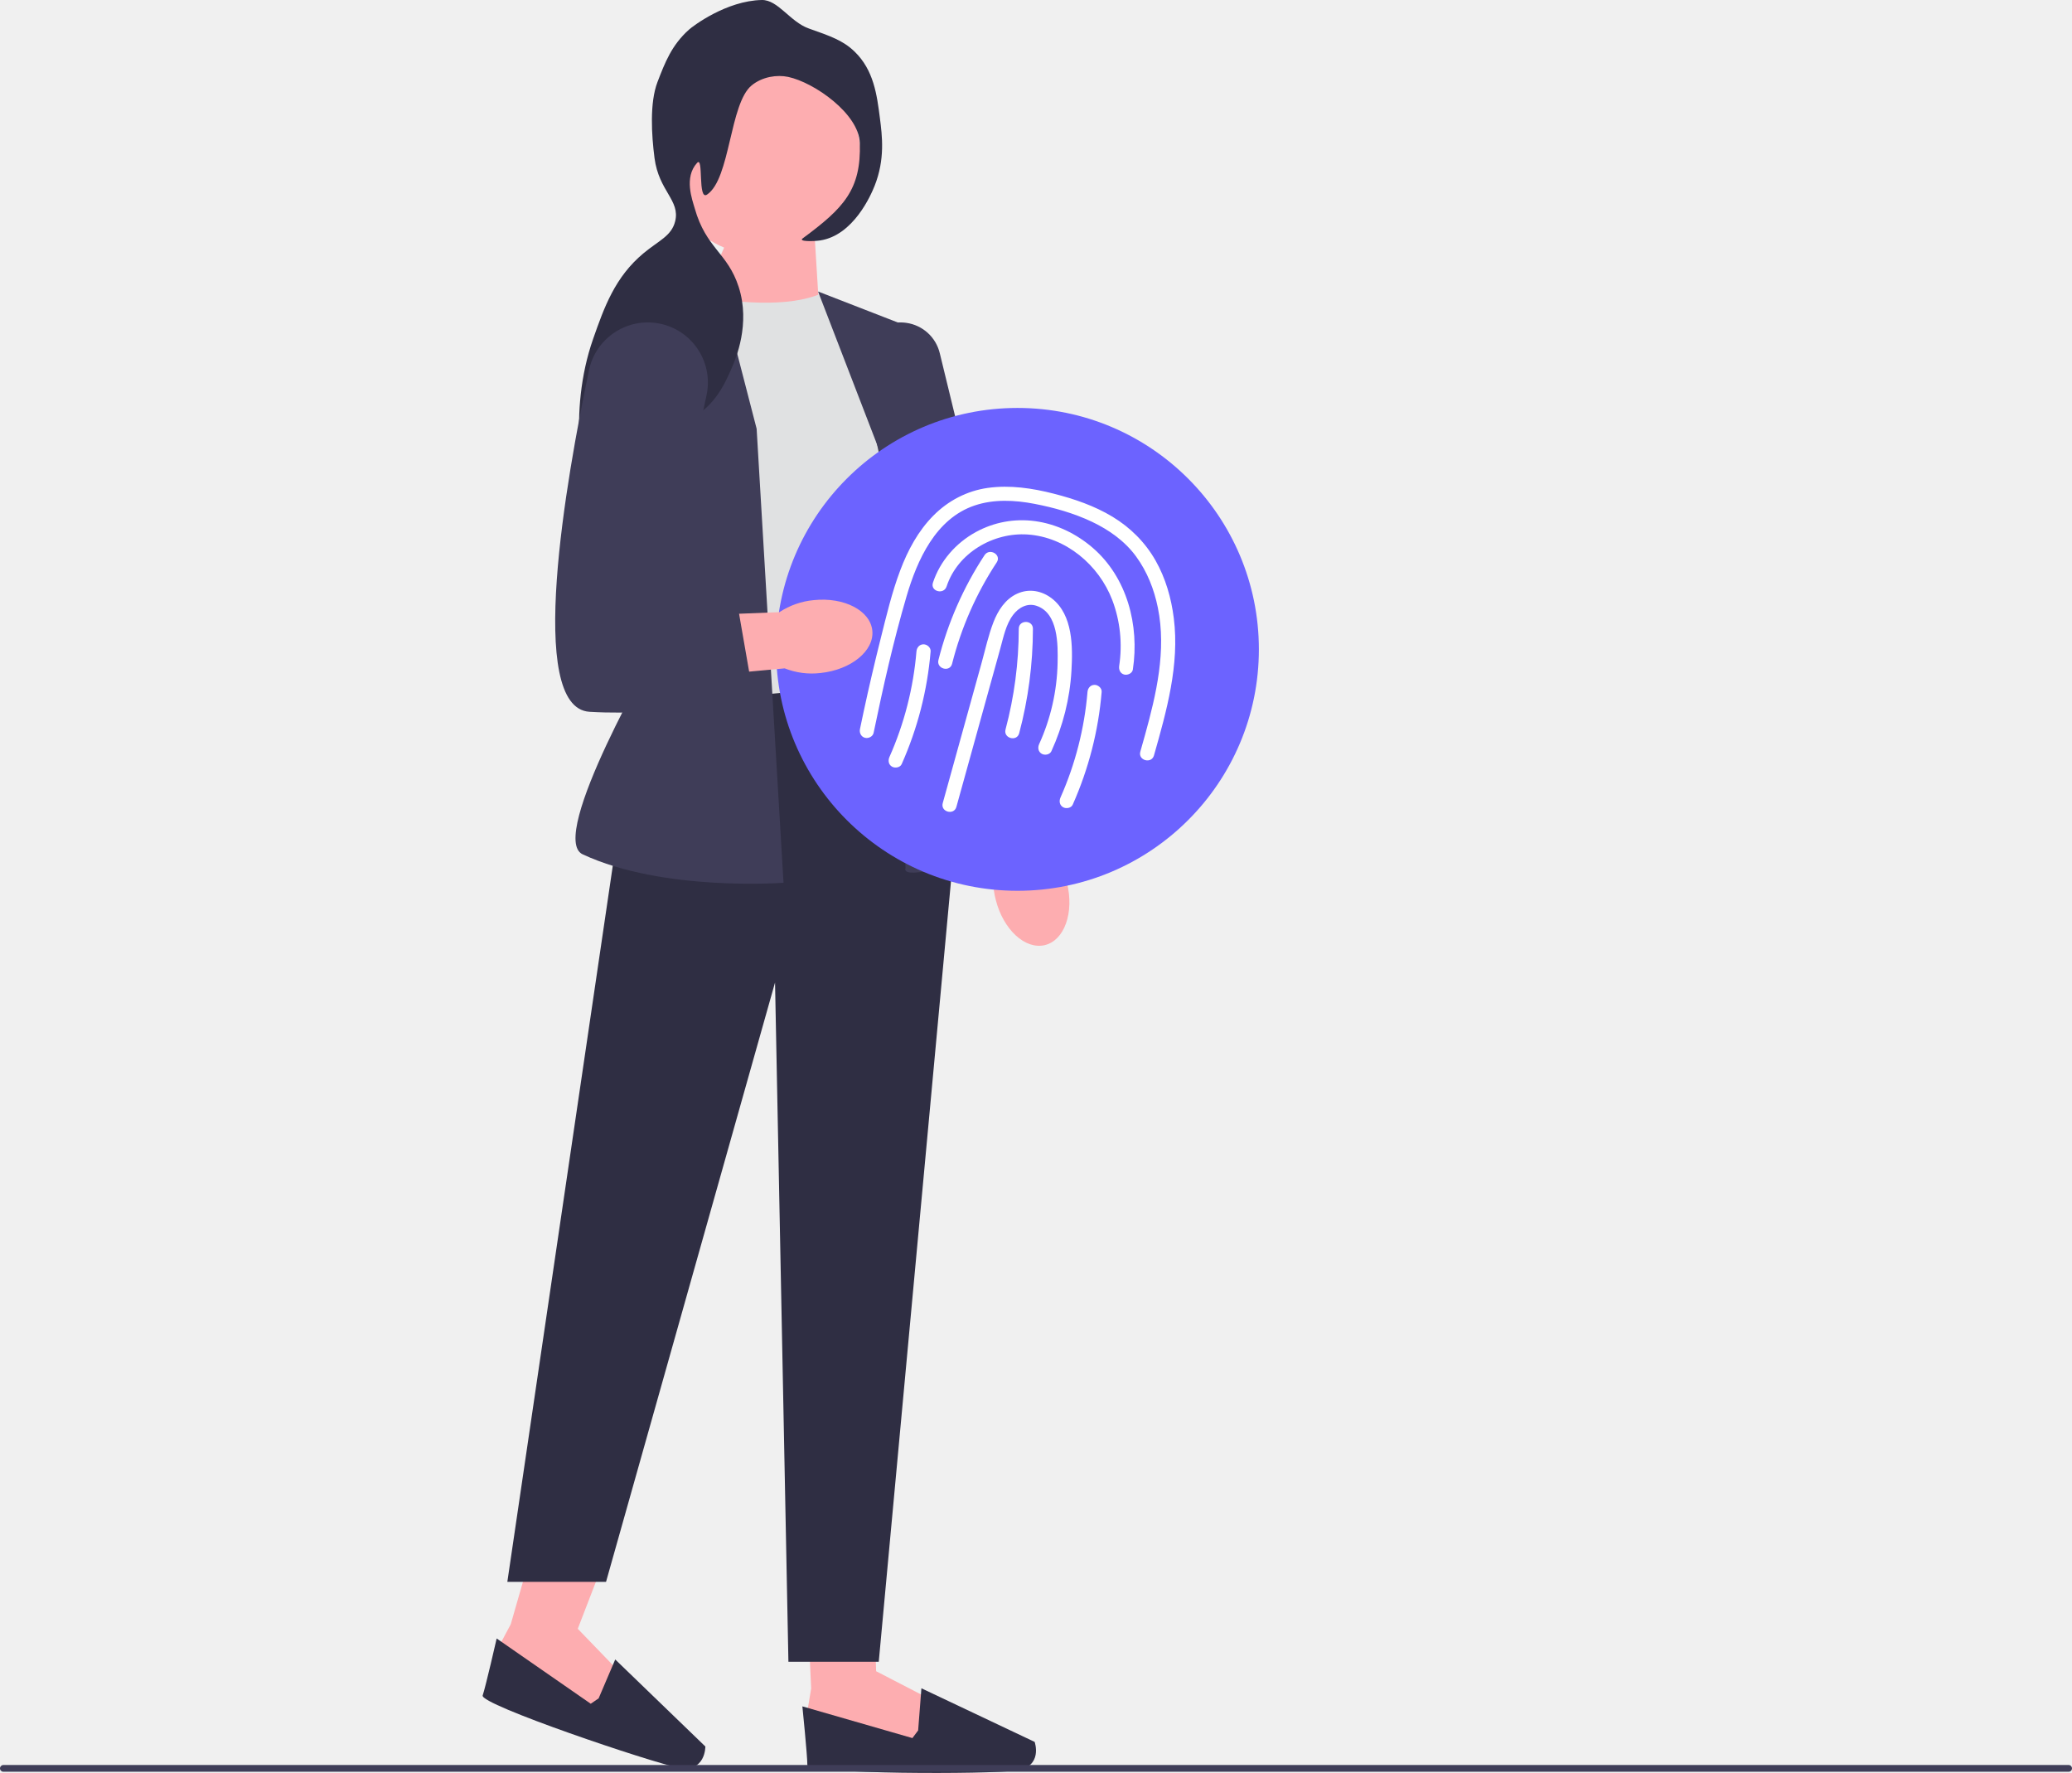
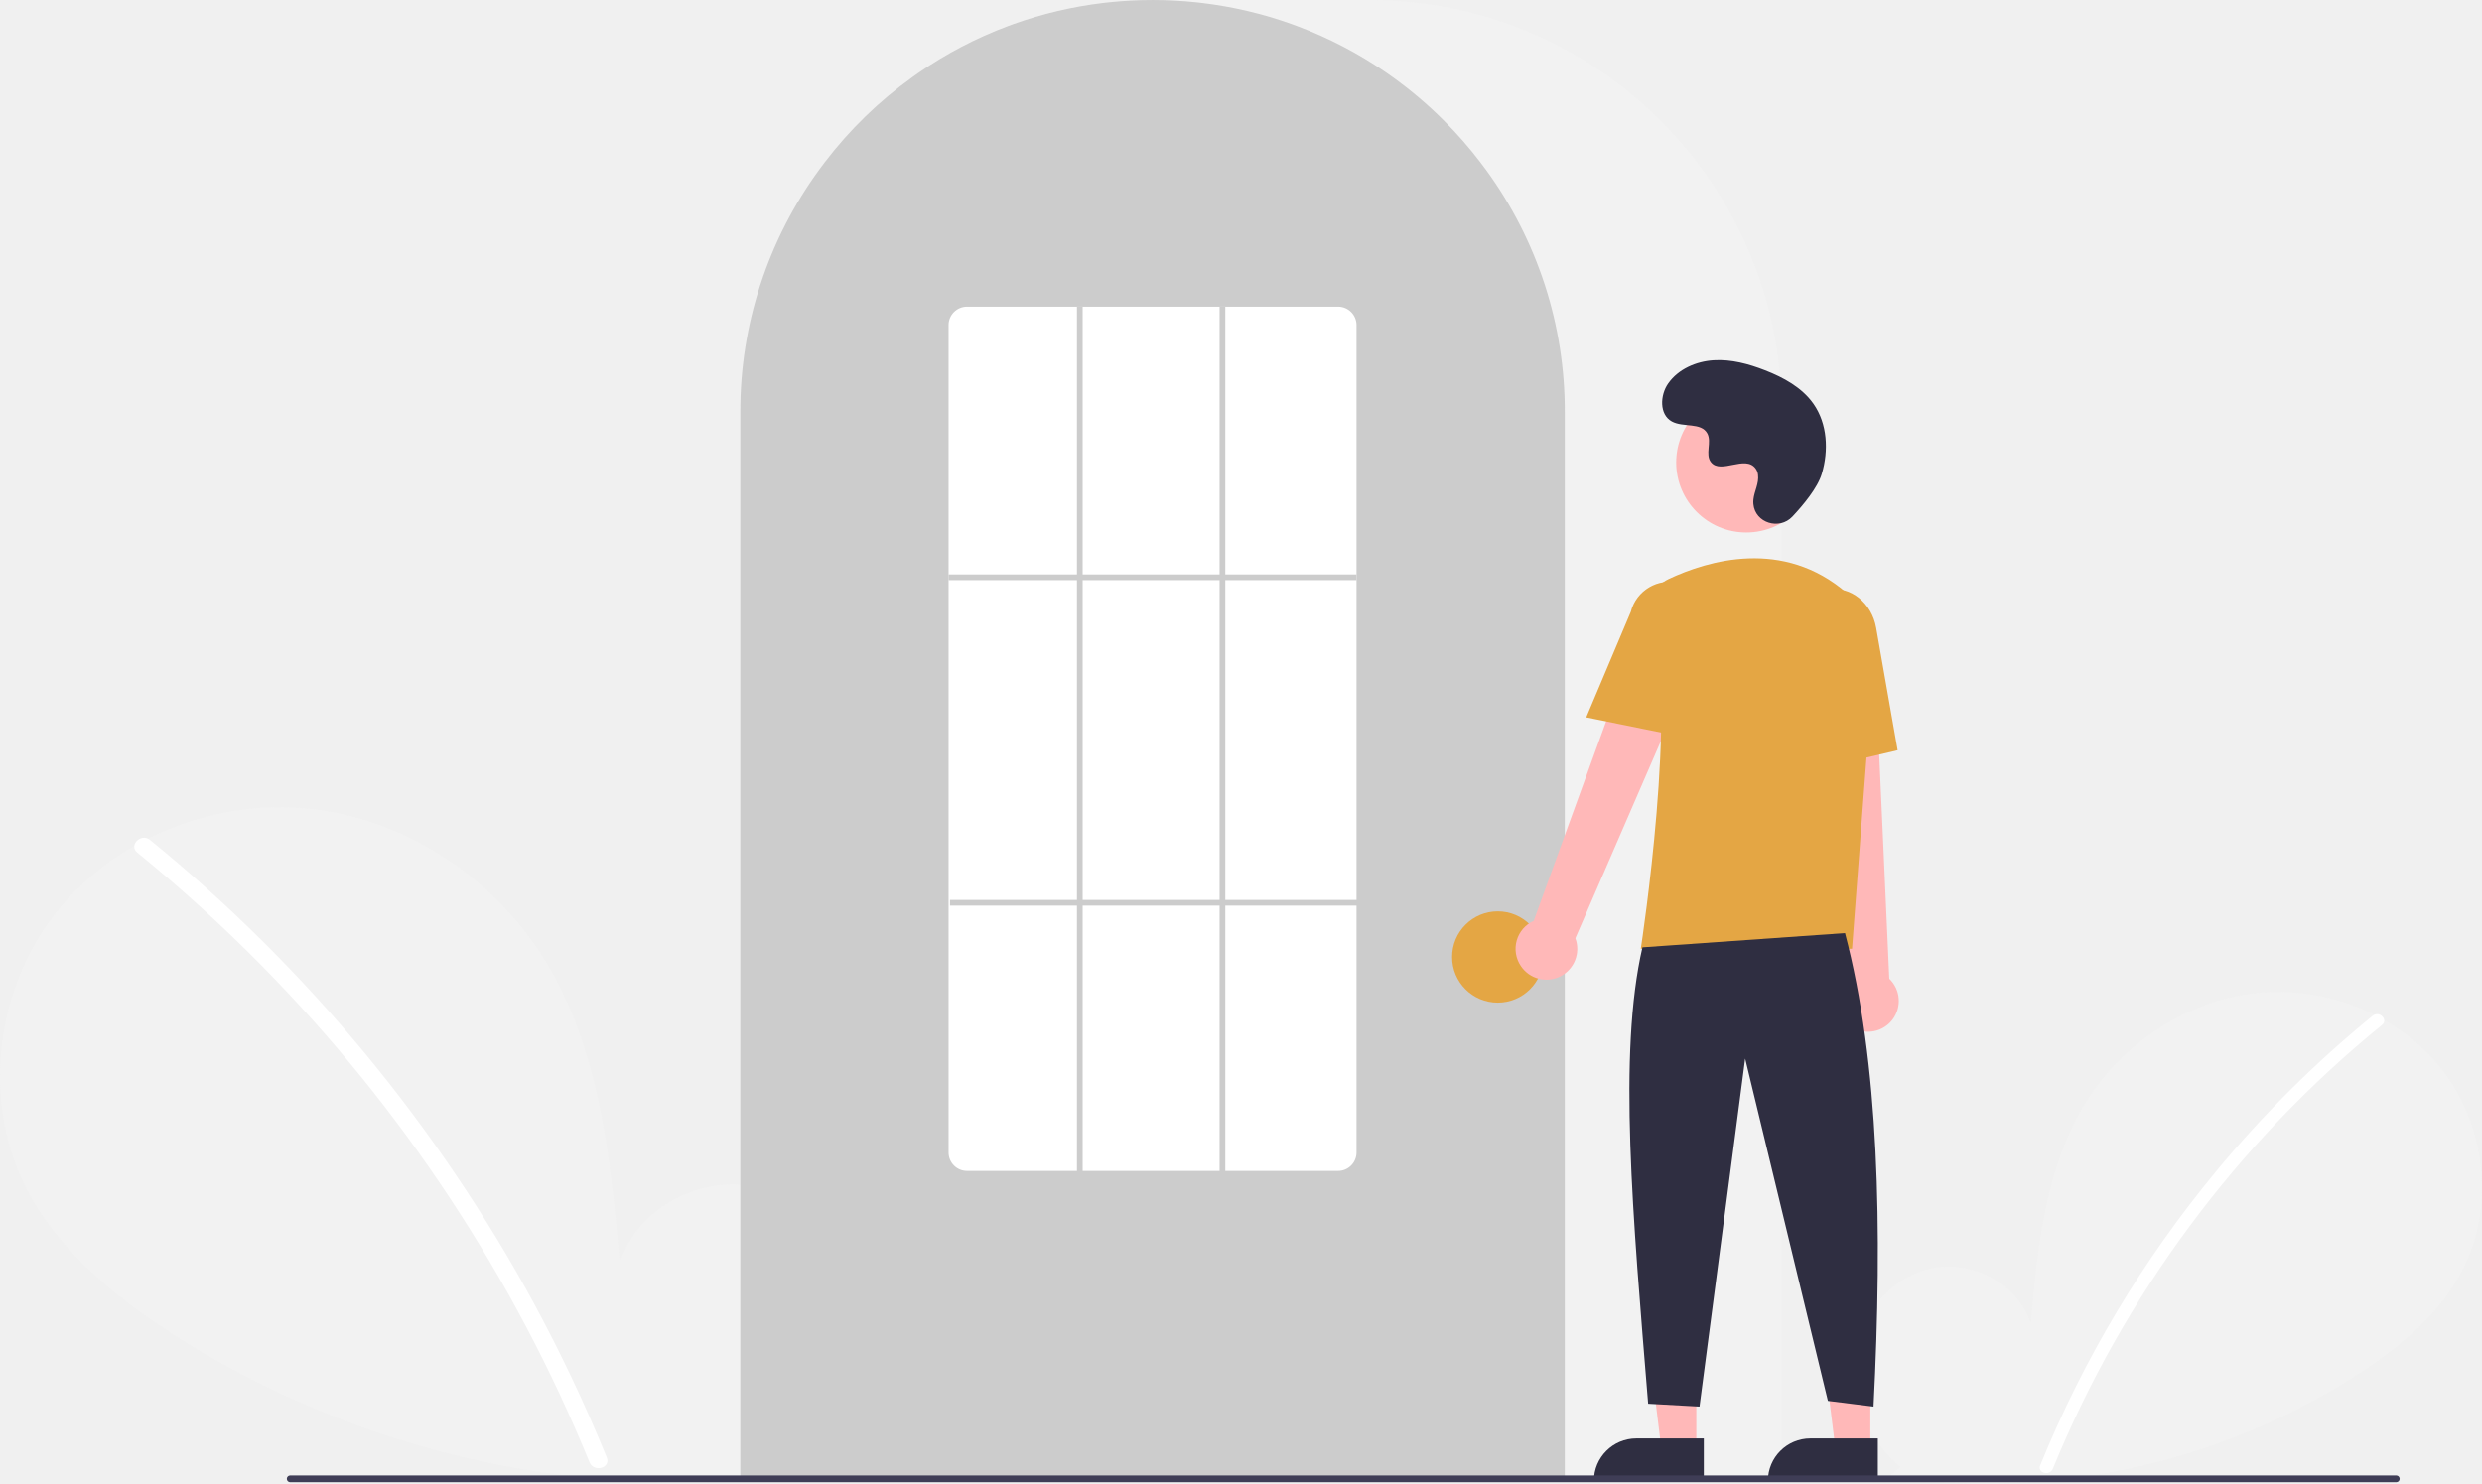
- <svg xmlns="http://www.w3.org/2000/svg" width="731.67" height="625.997" viewBox="0 0 731.67 625.997">
-   <path id="uuid-5ef434d5-ec3b-4be2-96d4-c13c471d6de8-48" d="M376.763,311.697c2.62,10.501-.885,20.354-7.829,22.007-6.944,1.653-14.695-5.518-17.315-16.023-1.106-4.182-1.156-8.566-.145-12.784l-10.519-44.63,21.864-4.459,8.049,44.471c2.886,3.291,4.907,7.207,5.894,11.418,0,0,0,0,0,0Z" fill="#fdadb0" />
-   <g>
-     <polygon points="285.095 566.897 286.442 596.149 285.093 604.244 289.814 613.687 326.913 617.734 328.937 600.196 309.376 590.078 308.807 573.55 285.095 566.897" fill="#fdadb0" />
-     <path d="M324.215,610.989l-2.024,2.698-38.852-11.196s1.753,17.267,1.753,20.639,64.08,3.373,73.723,2.024,6.546-10.118,6.546-10.118l-39.988-18.929-1.158,14.881h0Z" fill="#2f2e43" />
-   </g>
-   <g>
-     <polygon points="188.439 545.365 180.354 573.509 176.486 580.746 177.937 591.204 211.79 606.911 219.319 590.943 204.025 575.097 213.619 550.219 188.439 545.365" fill="#fdadb0" />
-     <path d="M211.392,599.657l-2.781,1.909-33.225-23.041s-3.865,16.92-4.945,20.115,59.631,23.703,69.198,25.51,9.44-7.491,9.44-7.491l-31.827-30.73-5.86,13.728h0l-0-0Z" fill="#2f2e43" />
-   </g>
-   <polygon points="287.71 83.967 289.127 106.973 246.169 109.152 259.471 78.842 287.71 83.967" fill="#fdadb0" />
-   <path d="M290.223,103.531c-11.514,5.136-29.931,3.731-50.802,0l-3.262,144.597s65.288,13.126,87.735-11.093l-11.814-118.145-21.857-15.359s0,0,0,0Z" fill="#e0e1e2" />
-   <polygon points="316.805 240.579 224.635 249.689 179.15 558.536 214.002 558.536 273.682 346.909 278.408 586.743 310.307 586.743 337.48 293.153 316.805 240.579" fill="#2f2e43" />
-   <path d="M252.524,94.671l-30.968,18.326c-11.731,6.942-17.261,20.957-13.431,34.039l23.934,81.747s-38.975,66.957-26.31,72.865c28.459,13.274,70.927,10.042,70.927,10.042l-9.491-160.309-14.66-56.709,0,0s0-0,0-0Z" fill="#3f3d58" />
-   <path d="M288.877,102.924l35.016,13.604,8.27,101.014,23.16,81.376c-39.228,14.319-35.565,7.646-35.565,7.646l-6.498-140.415-24.383-63.225,0,0s0-0,0-0Z" fill="#3f3d58" />
-   <path d="M340.031,297.196l-.12-.553-35.794-165.551c-1-4.626,.279-9.262,3.508-12.722,3.23-3.46,7.769-5.053,12.453-4.372,5.777,.84,10.402,5.048,11.782,10.721l39.316,161.606-31.146,10.871h-0Z" fill="#3f3d58" />
-   <circle cx="269.07" cy="55.227" r="34.852" fill="#fdadb0" />
-   <path d="M285.651,10.073c7.677,2.698,12.069,4.242,16.093,8.118,6.797,6.548,7.918,15.298,8.961,23.429,.815,6.36,1.87,14.584-1.855,23.98-1.271,3.206-7.437,17.492-19.238,19.298-2.318,.354-7.759,.448-6.191-.71,14.515-10.716,20.71-17.186,20.202-33.702-.315-10.262-15.996-21.342-25.308-23.334-3.922-.839-9.144-.073-12.889,3.002-7.826,6.424-7.492,32.991-15.744,38.544-3.394,2.284-1.132-13.793-3.524-11.186-4.718,5.144-1.692,13.022-.844,16.022,4.022,14.231,11.604,15.624,15.532,27.776,4.241,13.12-1.097,25.473-2.362,28.402-2.202,5.096-5.98,13.841-14.614,18.036-10.958,5.325-19.596-1.609-24.69,4.336-2.848,3.323-1.307,6.843-6.451,17.18-1.679,3.374-2.519,5.062-3.262,5.002-3.517-.283-9.212-28.438-.002-54.658,3.865-11.004,7.652-21.784,17.803-30.215,5.367-4.457,9.868-6.061,11.149-11.265,1.83-7.436-5.77-10.609-7.293-22.341-1.042-8.024-1.773-19.499,1.06-26.854,2.675-6.946,4.997-12.975,11.076-18.442,1.46-1.313,13.245-10.238,25.741-10.49,5.753-.116,9.979,7.728,16.649,10.072h0Z" fill="#2f2e43" />
-   <g>
-     <circle cx="359.294" cy="229.28" r="85.243" fill="#6c63ff" />
-     <g>
-       <path d="M337.725,284.894c5.175-18.666,10.349-37.333,15.524-55.999,1.102-3.974,1.954-8.388,4.476-11.76,1.949-2.607,5.016-4.313,8.261-3.241,7.737,2.556,7.612,13.721,7.475,20.235-.207,9.833-2.427,19.643-6.513,28.594-.56,1.227-.35,2.691,.897,3.42,1.075,.629,2.857,.337,3.42-.897,4.091-8.962,6.523-18.555,7.089-28.398,.488-8.493,.525-19.693-6.837-25.482-3.598-2.829-8.19-3.67-12.408-1.714-4.168,1.932-6.714,5.933-8.315,10.076-1.78,4.606-2.84,9.546-4.158,14.299l-4.246,15.316c-3.162,11.407-6.325,22.814-9.487,34.222-.861,3.105,3.962,4.431,4.821,1.329h0v0h-0Z" fill="#fff" />
-       <path d="M359.896,258.897c3.202-12.019,4.838-24.447,4.852-36.885,.004-3.217-4.996-3.222-5,0-.013,12.017-1.579,23.944-4.673,35.556-.829,3.113,3.993,4.44,4.821,1.329h-0Z" fill="#fff" />
-       <path d="M308.494,258.752c3.351-16.157,6.978-32.366,11.629-48.204,3.771-12.843,10.274-27.397,23.998-32.054,6.816-2.313,14.204-1.94,21.18-.598,6.918,1.331,13.925,3.311,20.301,6.34,6.036,2.867,11.619,6.82,15.592,12.264,3.922,5.375,6.365,11.612,7.681,18.107,3.055,15.073-.541,30.471-4.57,44.999-.536,1.934-1.084,3.864-1.633,5.794-.881,3.101,3.942,4.424,4.821,1.329,4.452-15.663,9.077-32.025,7.003-48.463-.897-7.109-2.891-14.093-6.445-20.35-3.642-6.412-8.896-11.653-15.195-15.462-6.353-3.842-13.504-6.288-20.665-8.123-7.606-1.95-15.522-3.15-23.356-2.06-7.387,1.027-14.043,4.53-19.274,9.818-5.359,5.418-8.983,12.187-11.657,19.262-2.949,7.803-4.875,15.999-6.904,24.077-2.144,8.538-4.145,17.112-6,25.717-.451,2.091-.892,4.184-1.327,6.278-.274,1.321,.385,2.701,1.746,3.075,1.239,.34,2.8-.418,3.075-1.746h0Z" fill="#fff" />
-       <path d="M334.263,207.066c3.899-11.831,16.455-19.156,28.611-18.344,13.475,.9,25.154,10.741,29.885,23.124,2.811,7.358,3.636,15.457,2.454,23.243-.202,1.333,.336,2.688,1.746,3.075,1.182,.325,2.871-.403,3.075-1.746,2.362-15.562-1.979-32.52-14.226-43.043-5.743-4.935-12.777-8.35-20.307-9.373-7.241-.983-14.541,.357-20.952,3.882-7.032,3.867-12.587,10.205-15.108,17.854-1.009,3.063,3.817,4.376,4.821,1.329h0l0-0Z" fill="#fff" />
-       <path d="M323.625,229.998c-1.074,12.826-4.307,25.509-9.537,37.273-.548,1.233-.358,2.686,.897,3.42,1.065,.623,2.869,.343,3.42-.897,5.614-12.626,9.066-26.024,10.219-39.796,.113-1.347-1.23-2.5-2.5-2.5-1.446,0-2.387,1.149-2.5,2.5h0Z" fill="#fff" />
-       <path d="M384.021,244.315c-1.074,12.826-4.307,25.509-9.537,37.273-.548,1.233-.358,2.686,.897,3.42,1.065,.623,2.869,.343,3.42-.897,5.614-12.626,9.066-26.024,10.219-39.796,.113-1.347-1.23-2.5-2.5-2.5-1.446,0-2.387,1.149-2.5,2.5h0l0-0Z" fill="#fff" />
-       <path d="M336.205,234.364c3.215-12.749,8.542-24.831,15.769-35.814,1.774-2.696-2.554-5.203-4.317-2.524-7.444,11.313-12.962,23.878-16.273,37.009-.787,3.121,4.034,4.452,4.821,1.329h0v0h-0Z" fill="#fff" />
-     </g>
-   </g>
-   <path d="M0,624.383c0,.66,.53,1.19,1.19,1.19H730.48c.66,0,1.19-.53,1.19-1.19,0-.66-.53-1.19-1.19-1.19H1.19c-.66,0-1.19,.53-1.19,1.19Z" fill="#3f3d58" />
-   <path id="uuid-ed8d5917-2465-4251-8a73-24d647765b28-49" d="M287.343,211.895c10.763-1.132,20.032,3.711,20.702,10.817,.67,7.106-7.511,13.783-18.278,14.914-4.295,.513-8.643-.048-12.68-1.637l-45.66,4.201-1.371-22.272,45.159-1.776c3.661-2.399,7.82-3.855,12.128-4.246,0,0,0,0,0,0Z" fill="#fdadb0" />
-   <path d="M231.713,114.053h-0c-11.053-1.557-21.422,5.711-23.719,16.633-8.015,38.108-22.397,119.281,.192,120.637,29.536,1.772,57.891-5.316,57.891-5.316l-7.089-40.76-23.038-2.363,13.552-63.386c2.573-12.035-5.601-23.728-17.788-25.444l0-0Z" fill="#3f3d58" />
+ <svg xmlns="http://www.w3.org/2000/svg" data-name="Layer 1" width="870" height="520.139" viewBox="0 0 870 520.139">
+   <path d="M831.092,704.187c-11.138-9.412-17.904-24.28-16.13-38.754s12.764-27.78,27.018-30.854,30.504,5.435,34.834,19.359c2.383-26.846,5.129-54.818,19.402-77.68,12.924-20.701,35.309-35.514,59.569-38.164s49.803,7.359,64.933,26.507,18.835,46.985,8.238,68.969c-7.806,16.195-22.188,28.247-37.257,38.052a240.452,240.452,0,0,1-164.454,35.977Z" transform="translate(-165 -189.9307)" fill="#f2f2f2" />
+   <path d="M996.728,546.01a393.414,393.414,0,0,0-54.826,54.442,394.561,394.561,0,0,0-61.752,103.194c-1.112,2.725,3.313,3.911,4.412,1.216A392.342,392.342,0,0,1,999.963,549.245c2.284-1.86-.97-5.08-3.236-3.236Z" transform="translate(-165 -189.9307)" fill="#fff" />
+   <path d="M445.067,701.63c15.299-12.927,24.591-33.348,22.154-53.228s-17.531-38.156-37.11-42.377-41.897,7.464-47.844,26.59c-3.273-36.873-7.044-75.292-26.648-106.693-17.751-28.433-48.497-48.778-81.818-52.418s-68.404,10.107-89.185,36.407-25.869,64.535-11.315,94.729c10.722,22.243,30.475,38.797,51.172,52.264,66.03,42.965,147.939,60.884,225.877,49.415" transform="translate(-165 -189.9307)" fill="#f2f2f2" />
+   <path d="M217.567,484.373a540.355,540.355,0,0,1,75.304,74.777A548.076,548.076,0,0,1,352.257,647.04a545.835,545.835,0,0,1,25.43,53.846c1.527,3.743-4.55,5.372-6.06,1.671a536.36,536.36,0,0,0-49.009-92.727A539.734,539.734,0,0,0,256.889,528.632a538.441,538.441,0,0,0-43.766-39.815c-3.138-2.555,1.332-6.978,4.444-4.444Z" transform="translate(-165 -189.9307)" fill="#fff" />
+   <path d="M789.5,708.931h-365v-374.5c0-79.678,64.822-144.5,144.5-144.5h76c79.677,0,144.5,64.822,144.5,144.5Z" transform="translate(-165 -189.9307)" fill="#f2f2f2" />
+   <path d="M713.5,708.931h-289v-374.5a143.382,143.382,0,0,1,27.596-84.944c.664-.905,1.326-1.798,2.009-2.681a144.466,144.466,0,0,1,30.754-29.851c.66-.48,1.322-.952,1.994-1.423a144.16,144.16,0,0,1,31.472-16.459c.661-.25,1.334-.501,2.007-.742a144.02,144.02,0,0,1,31.108-7.336c.658-.09,1.333-.16,2.008-.23a146.288,146.288,0,0,1,31.105,0c.673.07,1.349.141,2.014.231a143.995,143.995,0,0,1,31.1,7.335c.673.241,1.346.492,2.009.743a143.799,143.799,0,0,1,31.106,16.216c.672.461,1.344.933,2.006,1.405a145.987,145.987,0,0,1,18.384,15.564,144.305,144.305,0,0,1,12.724,14.551c.681.88,1.343,1.773,2.005,2.677A143.382,143.382,0,0,1,713.5,334.431Z" transform="translate(-165 -189.9307)" fill="#ccc" />
+   <circle cx="525" cy="335.5" r="16" fill="#e4a644" />
+   <polygon points="594.599 507.783 582.339 507.783 576.506 460.495 594.601 460.496 594.599 507.783" fill="#ffb8b8" />
+   <path d="M573.582,504.28h23.644a0,0,0,0,1,0,0v14.887a0,0,0,0,1,0,0H558.695a0,0,0,0,1,0,0v0a14.887,14.887,0,0,1,14.887-14.887Z" fill="#2f2e41" />
+   <polygon points="655.599 507.783 643.339 507.783 637.506 460.495 655.601 460.496 655.599 507.783" fill="#ffb8b8" />
+   <path d="M634.582,504.28h23.644a0,0,0,0,1,0,0v14.887a0,0,0,0,1,0,0H619.695a0,0,0,0,1,0,0v0a14.887,14.887,0,0,1,14.887-14.887Z" fill="#2f2e41" />
+   <path d="M698.098,528.6a10.743,10.743,0,0,1,4.511-15.843l41.676-114.867L764.791,409.082,717.206,518.853a10.801,10.801,0,0,1-19.109,9.748Z" transform="translate(-165 -189.9307)" fill="#ffb8b8" />
+   <path d="M814.336,550.184a10.743,10.743,0,0,1-2.893-16.217L798.533,412.458l23.338,1.066L827.236,533.045a10.801,10.801,0,0,1-12.9,17.139Z" transform="translate(-165 -189.9307)" fill="#ffb8b8" />
+   <circle cx="612.106" cy="162.123" r="24.561" fill="#ffb8b8" />
+   <path d="M814.18,522.549H740.133l.089-.576c.133-.861,13.197-86.439,3.562-114.436a11.813,11.813,0,0,1,6.069-14.584h0c13.772-6.485,40.208-14.471,62.52,4.909a28.234,28.234,0,0,1,9.459,23.396Z" transform="translate(-165 -189.9307)" fill="#e4a644" />
+   <path d="M754.354,448.181,721.018,441.418l15.626-37.03a13.997,13.997,0,0,1,27.106,6.998Z" transform="translate(-165 -189.9307)" fill="#e4a644" />
+   <path d="M797.05,460.739l-2.004-45.941c-1.52-8.636,3.424-16.8,11.027-18.135,7.605-1.33,15.032,4.66,16.558,13.36l7.533,42.928Z" transform="translate(-165 -189.9307)" fill="#e4a644" />
+   <path d="M811.716,517.049c11.915,45.377,13.214,103.069,10,166l-16-2-29-120-16,122-18-1c-5.377-66.03-10.613-122.715-2-160Z" transform="translate(-165 -189.9307)" fill="#2f2e41" />
+   <path d="M793.289,371.035c-4.582,4.881-13.091,2.261-13.688-4.407a8.055,8.055,0,0,1,.01-1.556c.308-2.954,2.015-5.635,1.606-8.754a4.59,4.59,0,0,0-.84-2.149c-3.651-4.889-12.222,2.187-15.668-2.239-2.113-2.714.371-6.987-1.251-10.021-2.14-4.004-8.479-2.029-12.454-4.221-4.423-2.439-4.158-9.225-1.247-13.353,3.551-5.034,9.776-7.72,15.923-8.107s12.253,1.275,17.992,3.511c6.521,2.541,12.988,6.054,17.001,11.788,4.88,6.973,5.35,16.348,2.909,24.502C802.098,360.99,797.031,367.049,793.289,371.035Z" transform="translate(-165 -189.9307)" fill="#2f2e41" />
+   <path d="M1004.982,709.574h-738.294a1.191,1.191,0,0,1,0-2.381h738.294a1.191,1.191,0,0,1,0,2.381Z" transform="translate(-165 -189.9307)" fill="#3f3d56" />
+   <path d="M634,600.431H504a6.465,6.465,0,0,1-6.5-6.415V303.846a6.465,6.465,0,0,1,6.5-6.415H634a6.465,6.465,0,0,1,6.5,6.415V594.015A6.465,6.465,0,0,1,634,600.431Z" transform="translate(-165 -189.9307)" fill="#fff" />
+   <rect x="332.5" y="201.39" width="143" height="2" fill="#ccc" />
+   <rect x="333" y="315.5" width="143" height="2" fill="#ccc" />
+   <rect x="377.5" y="107.5" width="2" height="304" fill="#ccc" />
+   <rect x="427.5" y="107.5" width="2" height="304" fill="#ccc" />
</svg>
